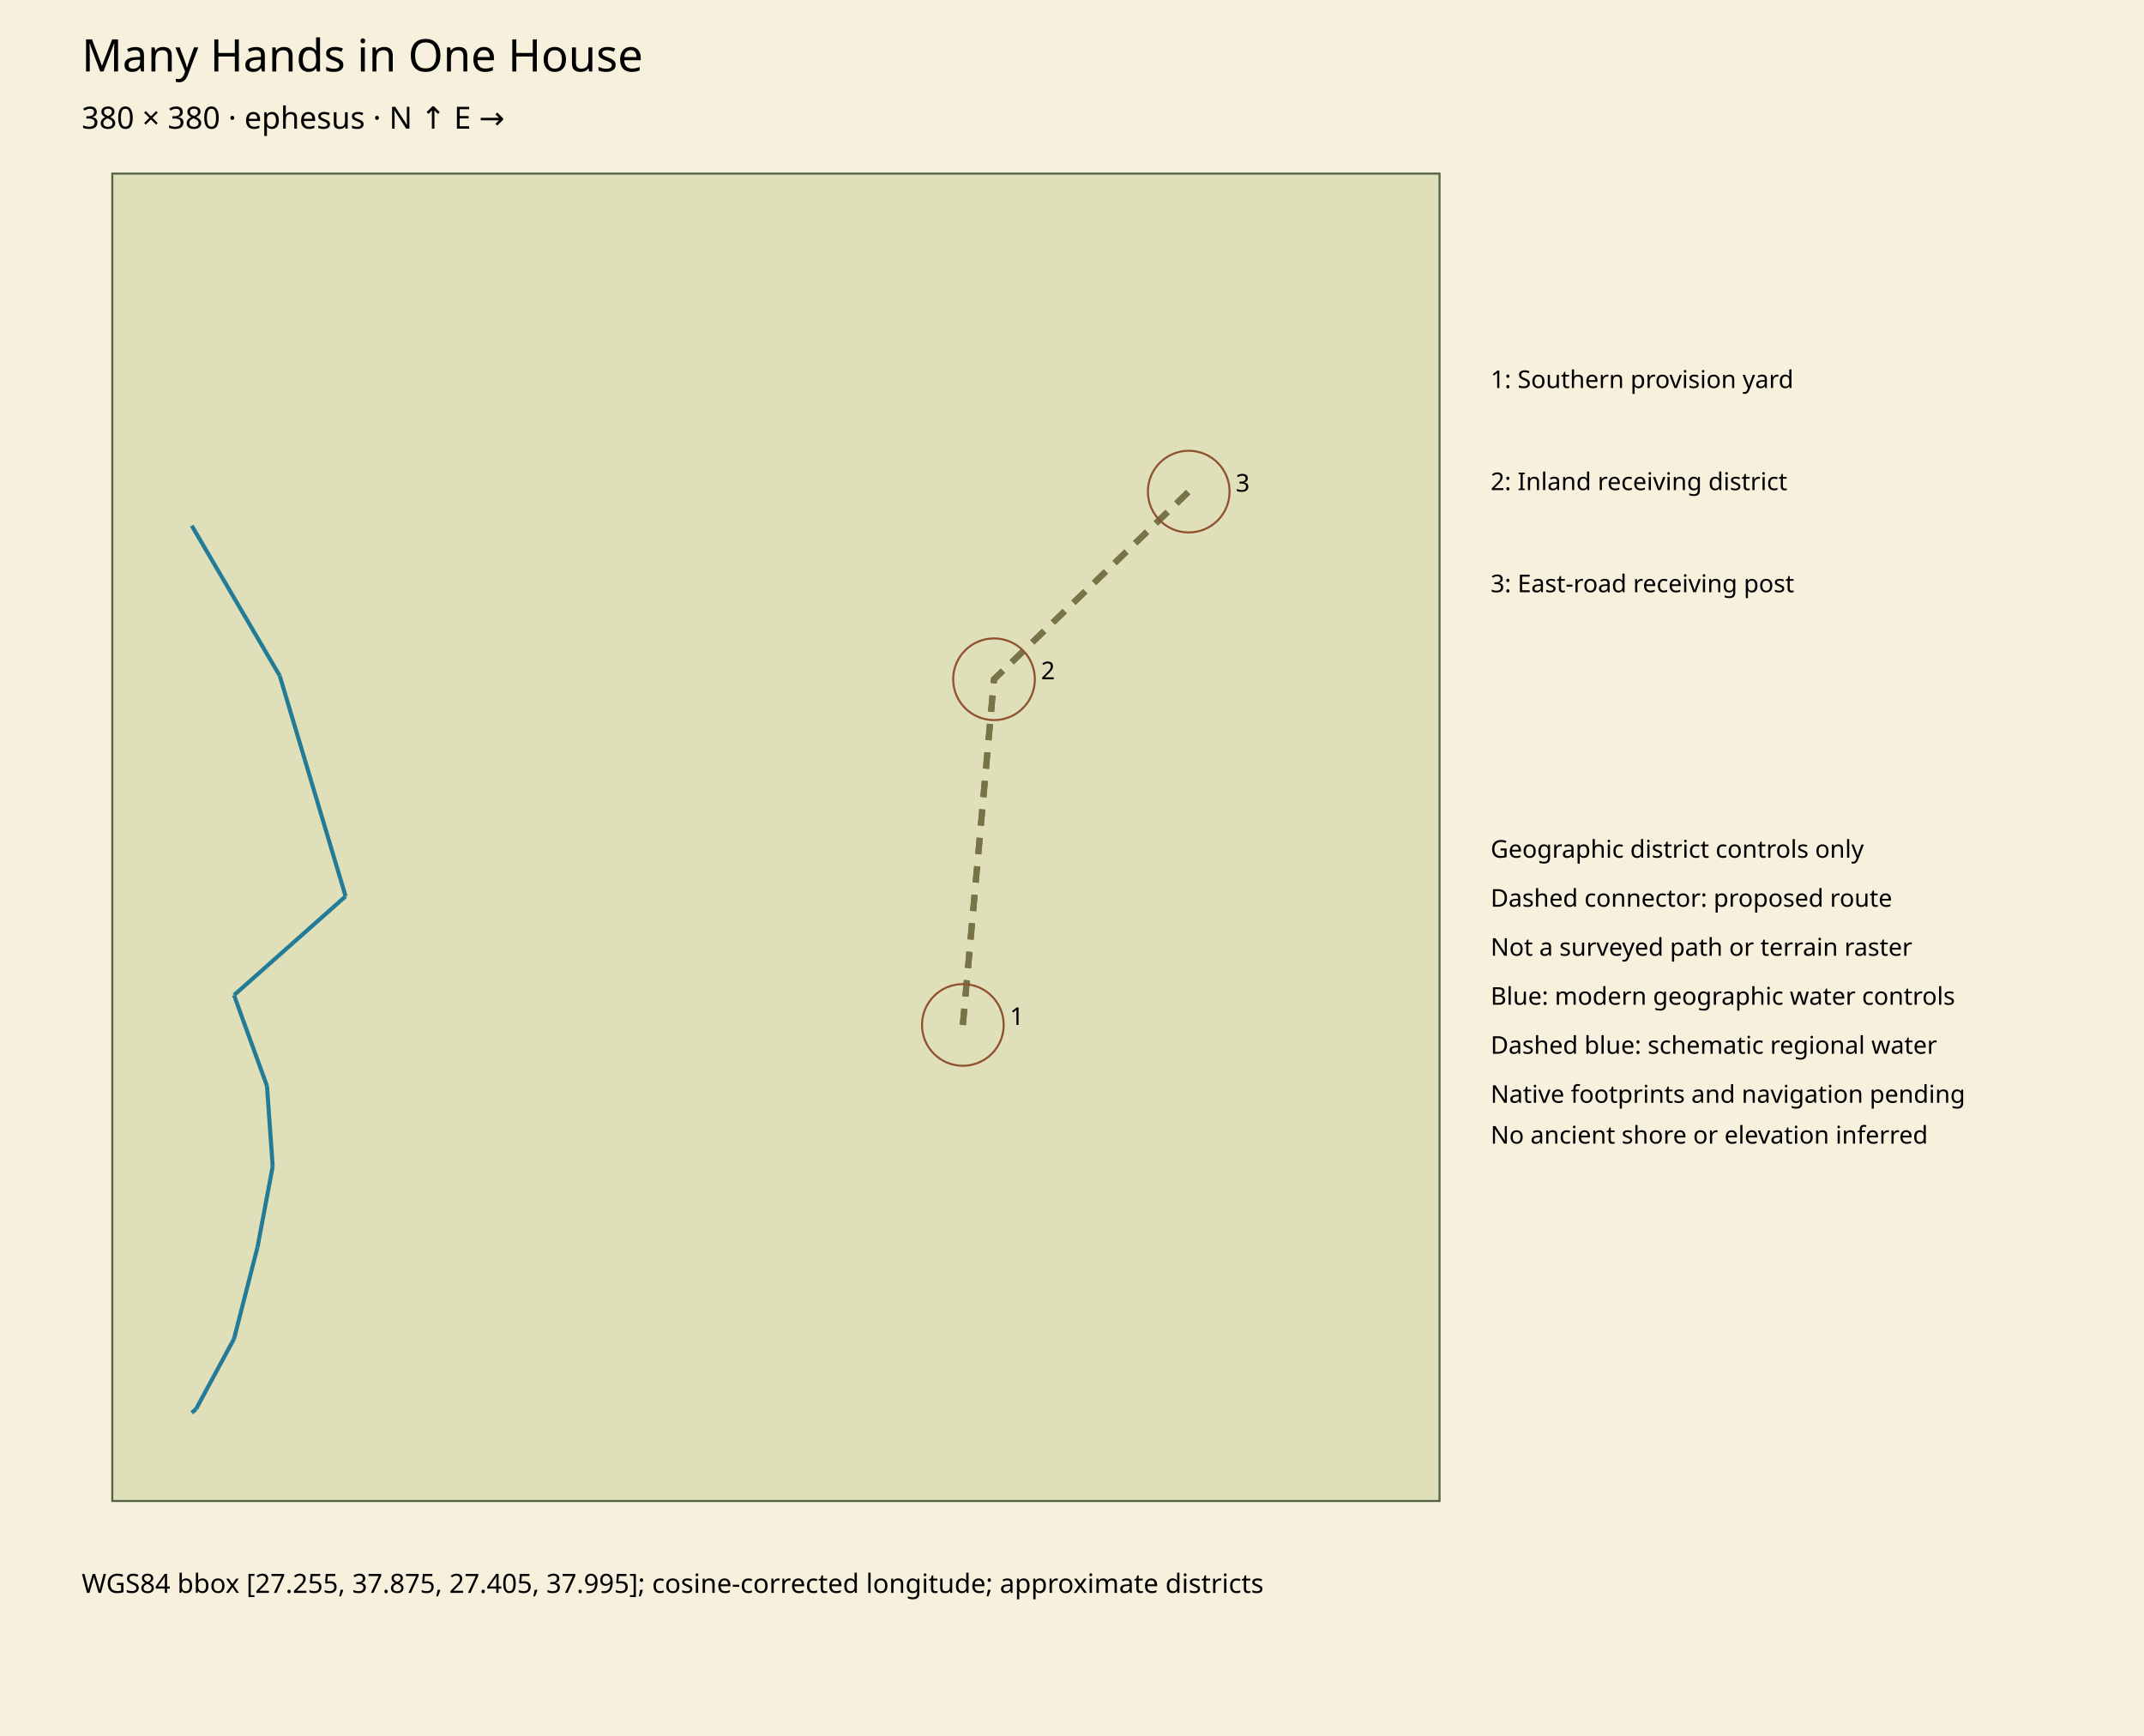
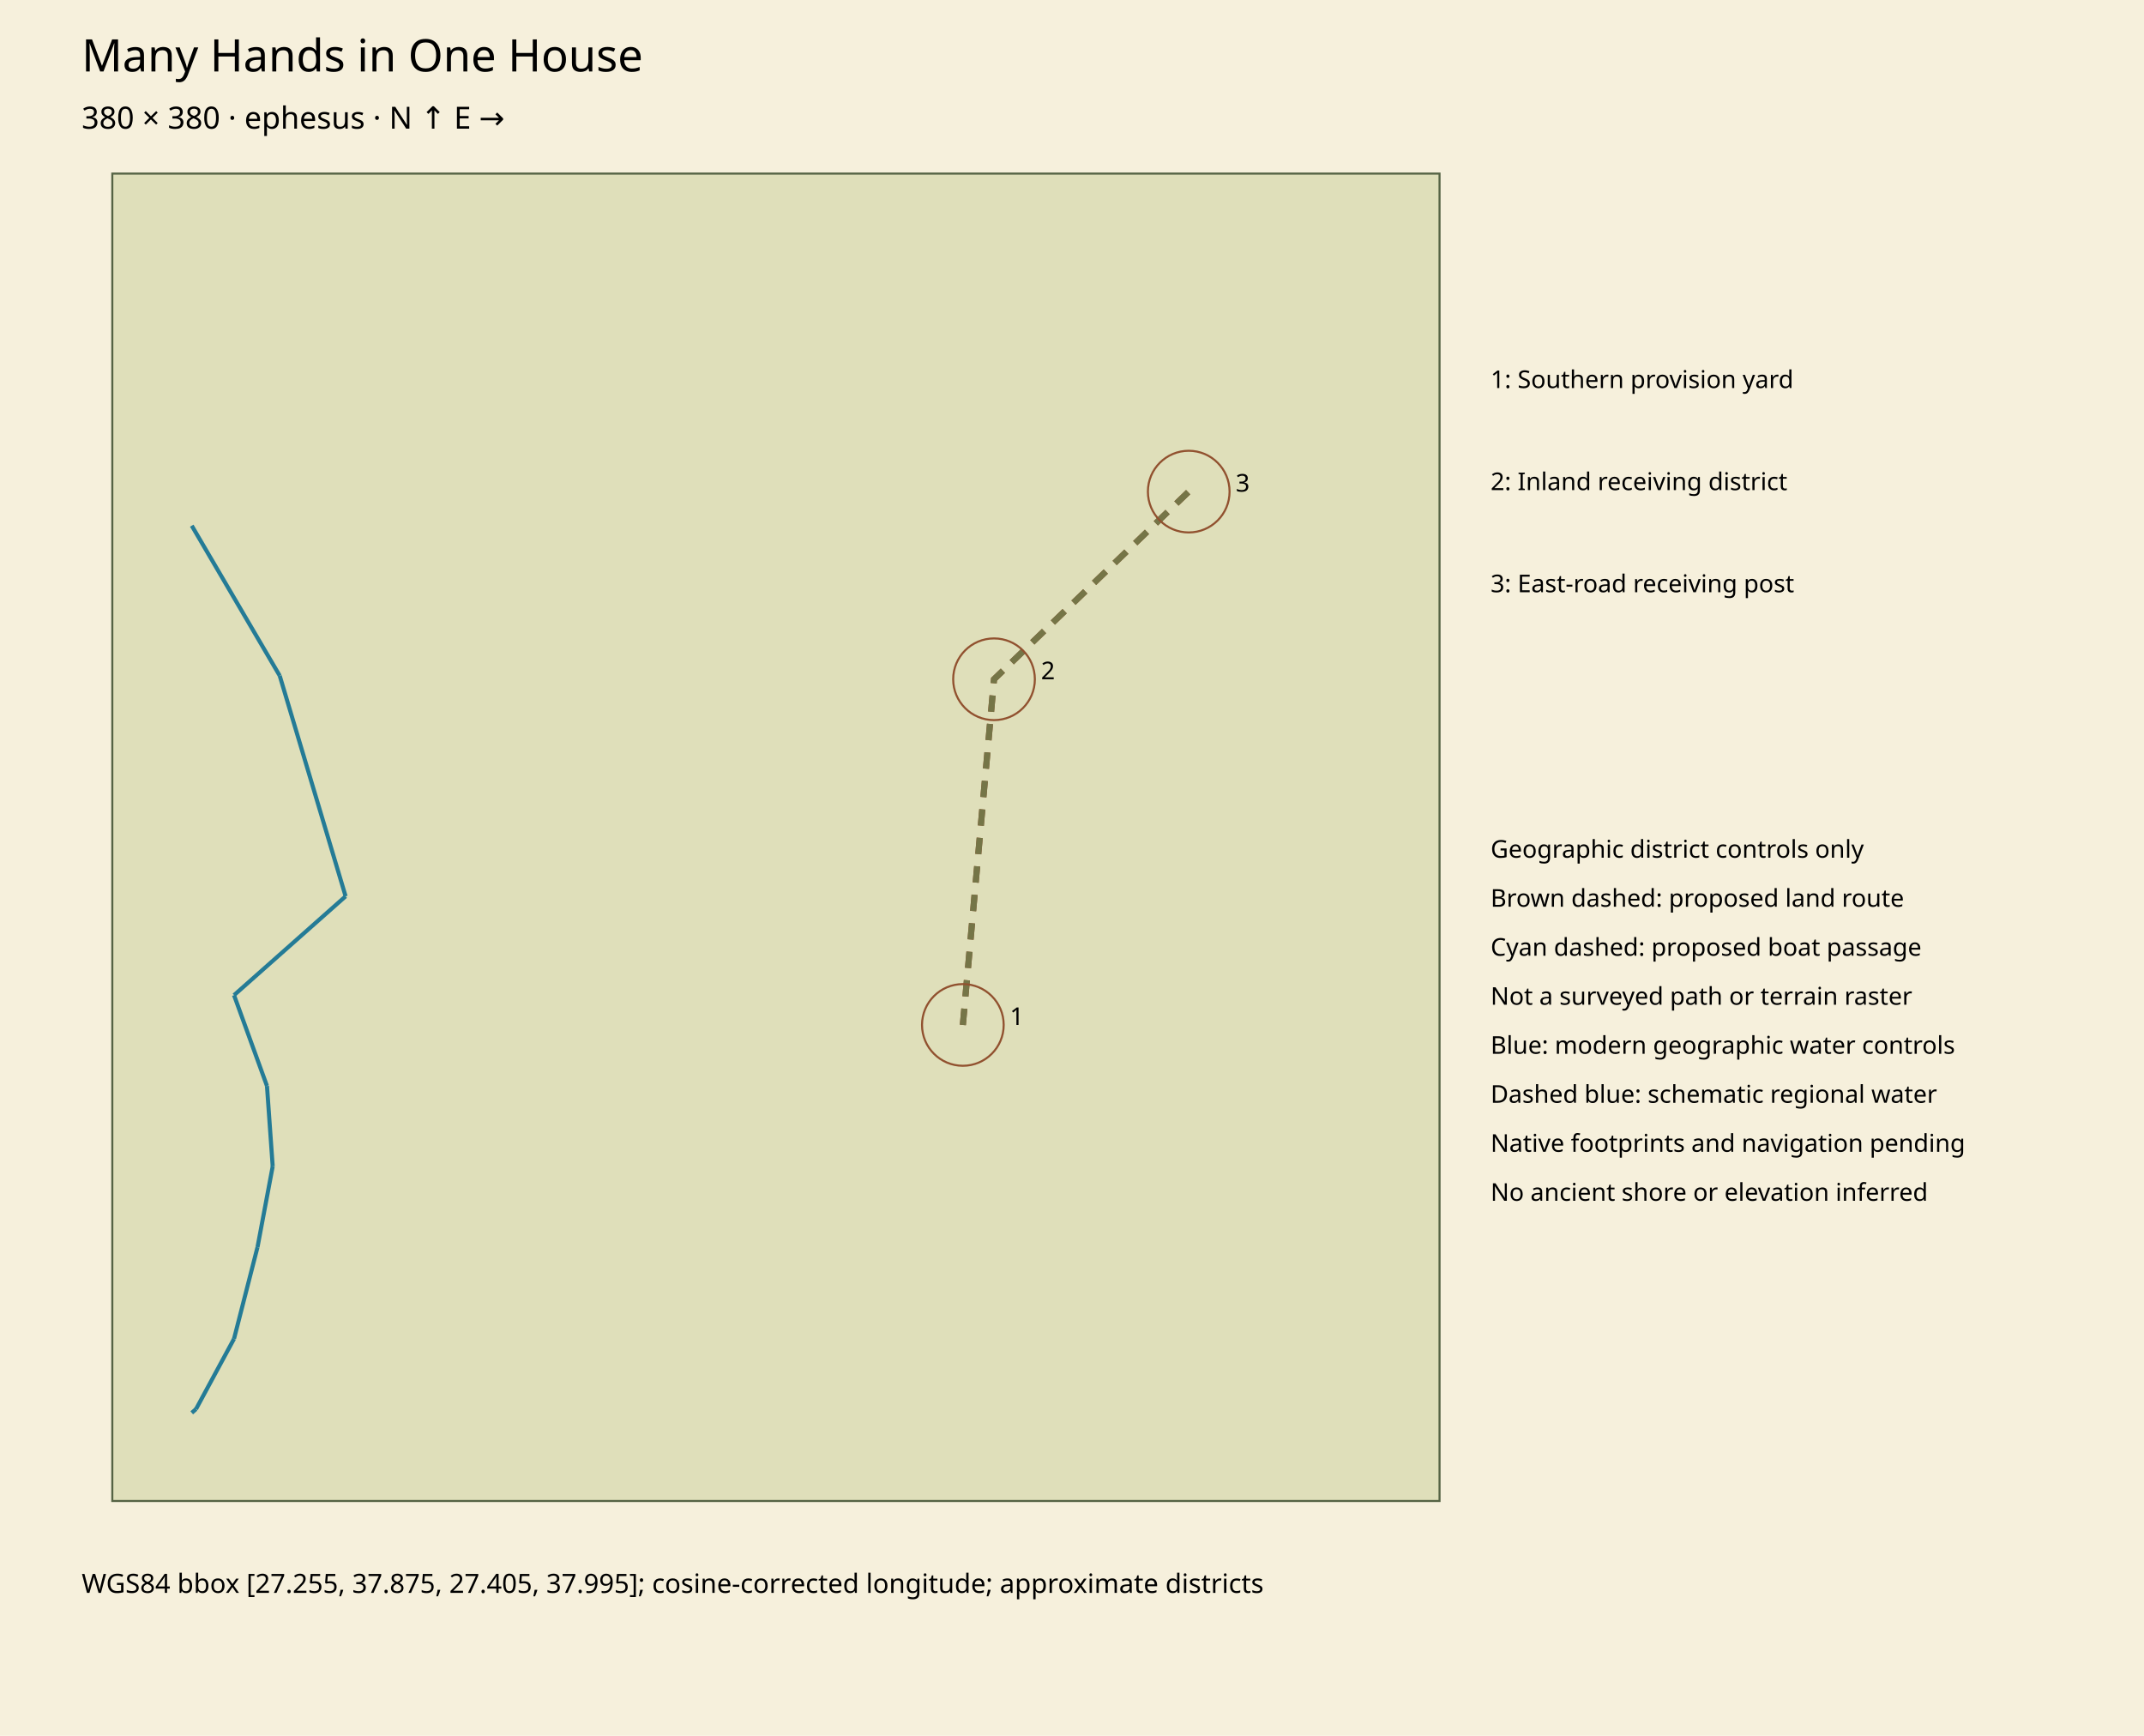
<svg xmlns="http://www.w3.org/2000/svg" viewBox="0 0 1050 850" role="img" aria-label="Many Hands in One House geographic districts">
  <rect width="1050" height="850" fill="#f6f0dc" />
  <rect x="55" y="85" width="650" height="650" fill="#dfdfba" stroke="#556344" />
  <text x="40" y="35" font-family="sans-serif" font-size="22">Many Hands in One House</text>
  <text x="40" y="63" font-family="sans-serif" font-size="15">380 × 380 · ephesus · N ↑ E →</text>
  <polyline points="93.91,257.41 136.98,330.87" fill="none" stroke="#247b96" stroke-width="2" />
  <polyline points="136.98,330.87 169.26,438.90" fill="none" stroke="#247b96" stroke-width="2" />
  <polyline points="169.26,438.90 114.61,487.31" fill="none" stroke="#247b96" stroke-width="2" />
  <polyline points="114.61,487.31 130.75,531.78" fill="none" stroke="#247b96" stroke-width="2" />
  <polyline points="130.75,531.78 133.55,571.15" fill="none" stroke="#247b96" stroke-width="2" />
  <polyline points="133.55,571.15 126.11,610.71" fill="none" stroke="#247b96" stroke-width="2" />
  <polyline points="126.11,610.71 114.61,655.58" fill="none" stroke="#247b96" stroke-width="2" />
  <polyline points="114.61,655.58 95.99,690.01" fill="none" stroke="#247b96" stroke-width="2" />
  <polyline points="95.99,690.01 93.91,691.83" fill="none" stroke="#247b96" stroke-width="2" />
  <polyline data-corridor="main" points="471.55,501.89 486.81,332.62 582.17,240.73" fill="none" stroke="#91512f" stroke-width="3" stroke-dasharray="8 6" />
  <polyline data-corridor="relief" points="471.55,501.89 486.81,332.62 582.17,240.73" fill="none" stroke="#757547" stroke-width="3" stroke-dasharray="8 6" />
  <circle cx="471.55" cy="501.89" r="20" fill="none" stroke="#91512f" />
  <text x="494.55" y="501.89" font-family="sans-serif">1</text>
  <text x="730" y="190" font-family="sans-serif" font-size="12">1: Southern provision yard</text>
  <circle cx="486.81" cy="332.62" r="20" fill="none" stroke="#91512f" />
  <text x="509.81" y="332.62" font-family="sans-serif">2</text>
  <text x="730" y="240" font-family="sans-serif" font-size="12">2: Inland receiving district</text>
  <circle cx="582.17" cy="240.73" r="20" fill="none" stroke="#91512f" />
  <text x="605.17" y="240.73" font-family="sans-serif">3</text>
  <text x="730" y="290" font-family="sans-serif" font-size="12">3: East-road receiving post</text>
  <text x="730" y="420" font-family="sans-serif" font-size="12">Geographic district controls only</text>
-   <text x="730" y="444" font-family="sans-serif" font-size="12">Dashed connector: proposed route</text>
-   <text x="730" y="468" font-family="sans-serif" font-size="12">Not a surveyed path or terrain raster</text>
-   <text x="730" y="492" font-family="sans-serif" font-size="12">Blue: modern geographic water controls</text>
-   <text x="730" y="516" font-family="sans-serif" font-size="12">Dashed blue: schematic regional water</text>
-   <text x="730" y="540" font-family="sans-serif" font-size="12">Native footprints and navigation pending</text>
-   <text x="730" y="560" font-family="sans-serif" font-size="12">No ancient shore or elevation inferred</text>
+   <text x="730" y="444" font-family="sans-serif" font-size="12">Brown dashed: proposed land route</text>
+   <text x="730" y="468" font-family="sans-serif" font-size="12">Cyan dashed: proposed boat passage</text>
+   <text x="730" y="492" font-family="sans-serif" font-size="12">Not a surveyed path or terrain raster</text>
+   <text x="730" y="516" font-family="sans-serif" font-size="12">Blue: modern geographic water controls</text>
+   <text x="730" y="540" font-family="sans-serif" font-size="12">Dashed blue: schematic regional water</text>
+   <text x="730" y="564" font-family="sans-serif" font-size="12">Native footprints and navigation pending</text>
+   <text x="730" y="588" font-family="sans-serif" font-size="12">No ancient shore or elevation inferred</text>
  <text x="40" y="780" font-family="sans-serif" font-size="13">WGS84 bbox [27.255, 37.875, 27.405, 37.995]; cosine-corrected longitude; approximate districts</text>
</svg>
